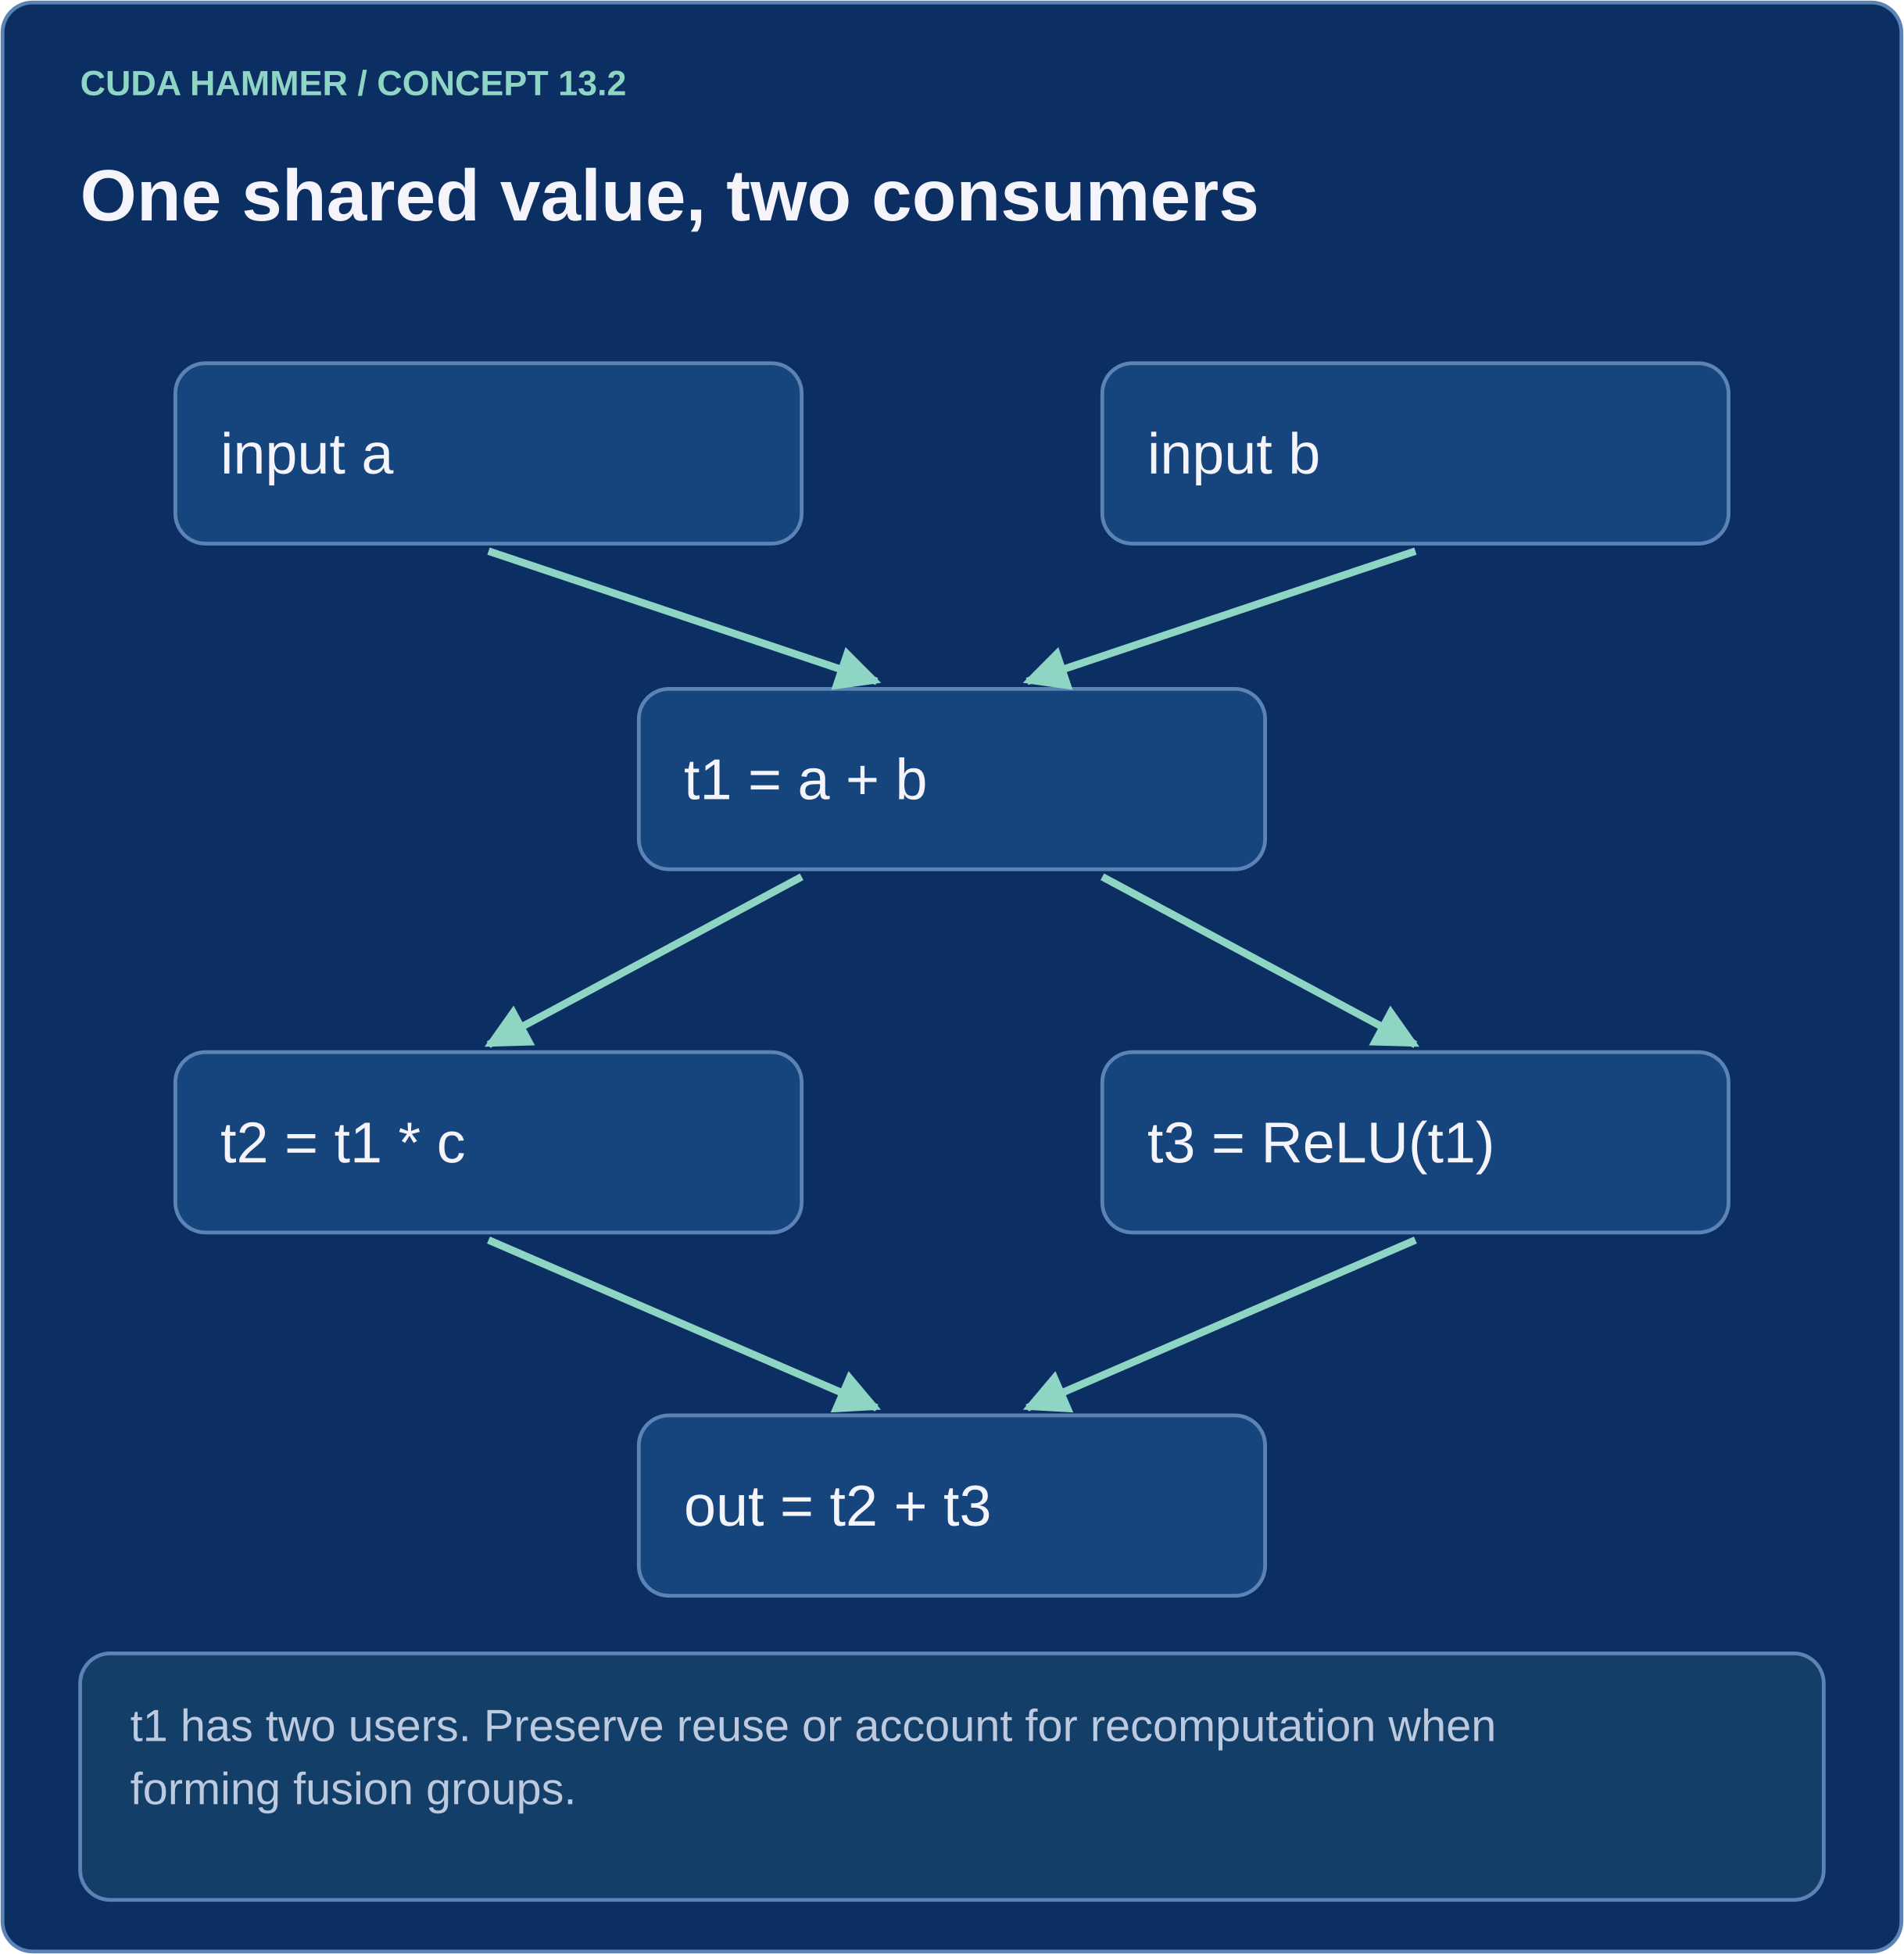
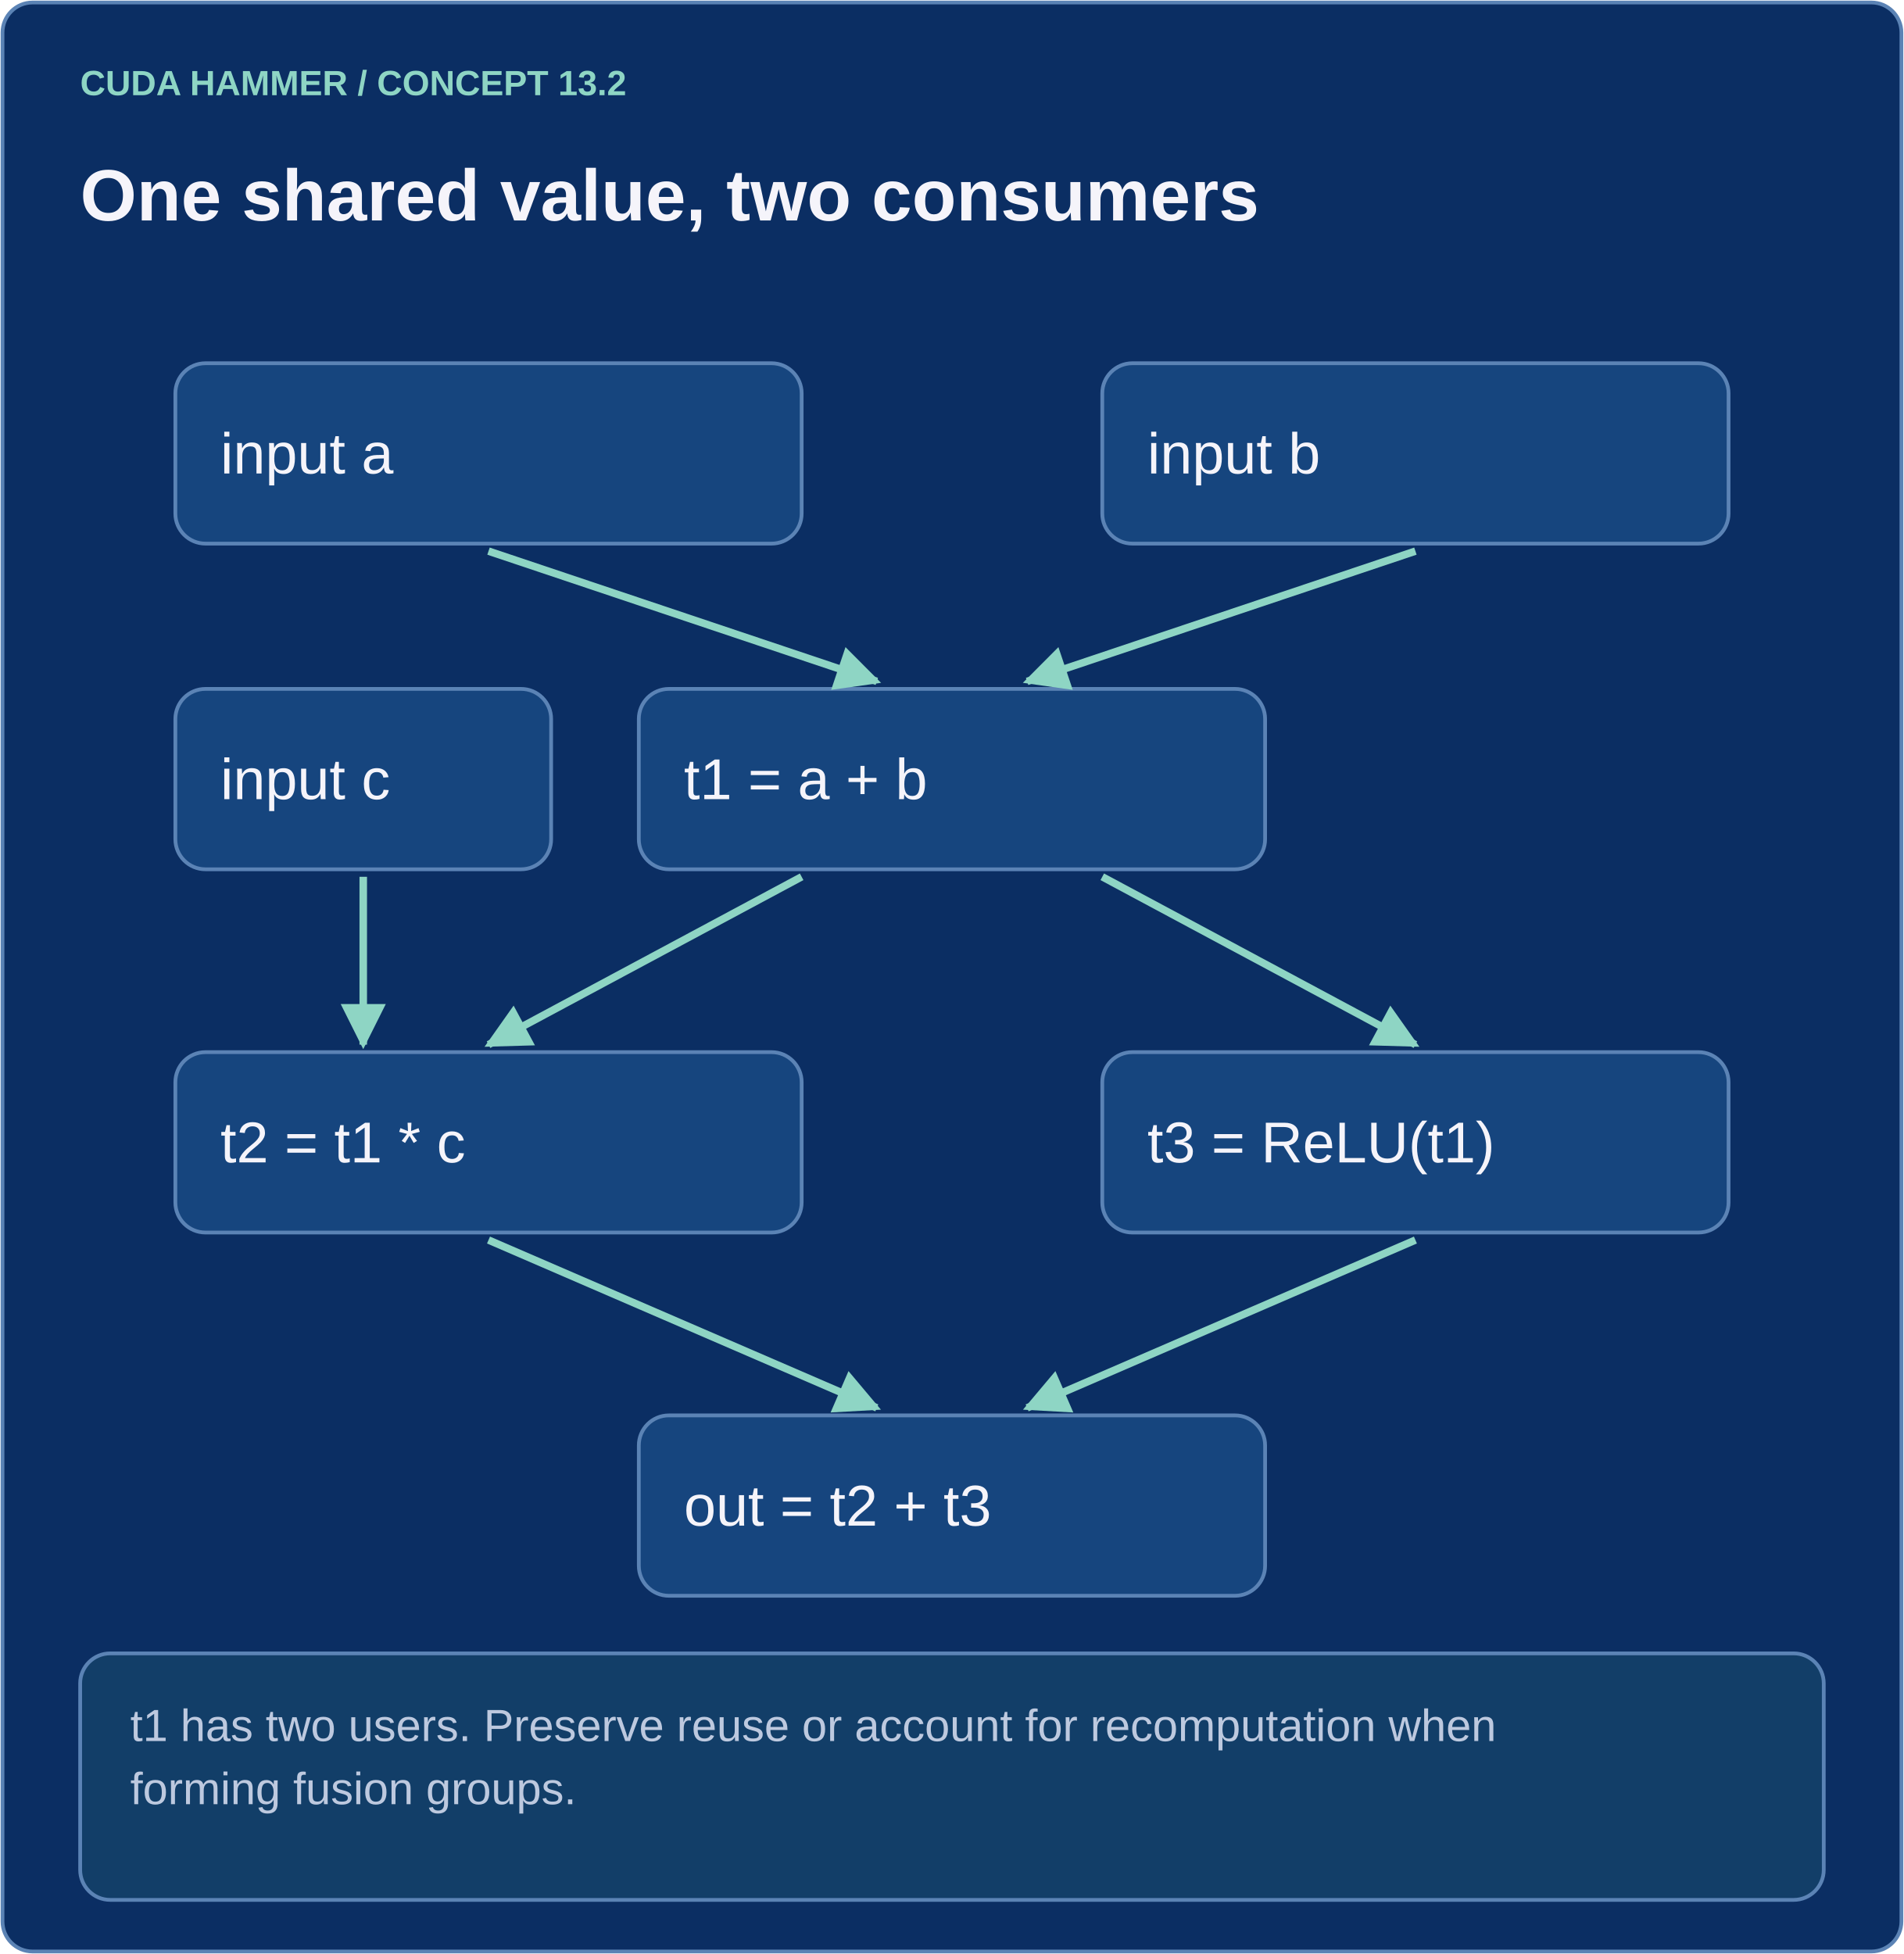
<svg xmlns="http://www.w3.org/2000/svg" width="760" height="780" viewBox="0 0 760 780" role="img" aria-labelledby="title desc">
  <defs>
    <marker id="arrow" viewBox="0 0 10 10" refX="9" refY="5" markerWidth="6" markerHeight="6" orient="auto">
      <path d="M0 0 L10 5 L0 10Z" fill="#8ed5c4" />
    </marker>
  </defs>
  <g font-family="Arial, Helvetica, sans-serif">
    <rect x="1" y="1" width="758" height="778" rx="12" fill="#0b2e63" stroke="#5b83b5" stroke-width="1.5" />
    <text x="32" y="38" font-size="14" fill="#8ed5c4" font-weight="700">CUDA HAMMER / CONCEPT 13.2</text>
    <text x="32" y="88" font-size="29" fill="#f5f4fa" font-weight="600">One shared value, two consumers</text>
    <rect x="70" y="145" width="250" height="72" rx="12" fill="#16457e" stroke="#5b83b5" stroke-width="1.5" />
    <text x="88" y="189" font-size="23" fill="#f5f4fa" font-weight="500">input a</text>
    <rect x="440" y="145" width="250" height="72" rx="12" fill="#16457e" stroke="#5b83b5" stroke-width="1.5" />
    <text x="458" y="189" font-size="23" fill="#f5f4fa" font-weight="500">input b</text>
    <rect x="255" y="275" width="250" height="72" rx="12" fill="#16457e" stroke="#5b83b5" stroke-width="1.5" />
    <text x="273" y="319" font-size="23" fill="#f5f4fa" font-weight="500">t1 = a + b</text>
    <rect x="70" y="420" width="250" height="72" rx="12" fill="#16457e" stroke="#5b83b5" stroke-width="1.5" />
    <text x="88" y="464" font-size="23" fill="#f5f4fa" font-weight="500">t2 = t1 * c</text>
    <rect x="440" y="420" width="250" height="72" rx="12" fill="#16457e" stroke="#5b83b5" stroke-width="1.5" />
    <text x="458" y="464" font-size="23" fill="#f5f4fa" font-weight="500">t3 = ReLU(t1)</text>
    <rect x="255" y="565" width="250" height="72" rx="12" fill="#16457e" stroke="#5b83b5" stroke-width="1.5" />
    <text x="273" y="609" font-size="23" fill="#f5f4fa" font-weight="500">out = t2 + t3</text>
+     <rect x="70" y="275" width="150" height="72" rx="12" fill="#16457e" stroke="#5b83b5" stroke-width="1.5" />
+     <text x="88" y="319" font-size="23" fill="#f5f4fa" font-weight="500">input c</text>
+     <path d="M145 350 V417" fill="none" stroke="#8ed5c4" stroke-width="3" marker-end="url(#arrow)" />
    <path d="M195 220 L350 272" fill="none" stroke="#8ed5c4" stroke-width="3" marker-end="url(#arrow)" />
    <path d="M565 220 L410 272" fill="none" stroke="#8ed5c4" stroke-width="3" marker-end="url(#arrow)" />
    <path d="M320 350 L195 417" fill="none" stroke="#8ed5c4" stroke-width="3" marker-end="url(#arrow)" />
    <path d="M440 350 L565 417" fill="none" stroke="#8ed5c4" stroke-width="3" marker-end="url(#arrow)" />
    <path d="M195 495 L350 562" fill="none" stroke="#8ed5c4" stroke-width="3" marker-end="url(#arrow)" />
    <path d="M565 495 L410 562" fill="none" stroke="#8ed5c4" stroke-width="3" marker-end="url(#arrow)" />
    <rect x="32" y="660" width="696" height="98.4" rx="12" fill="#123e68" stroke="#5b83b5" stroke-width="1.5" />
    <text x="52" y="695.0" font-size="18" fill="#bdc9df" font-weight="400">t1 has two users. Preserve reuse or account for recomputation when</text>
    <text x="52" y="720.2" font-size="18" fill="#bdc9df" font-weight="400">forming fusion groups.</text>
  </g>
</svg>
